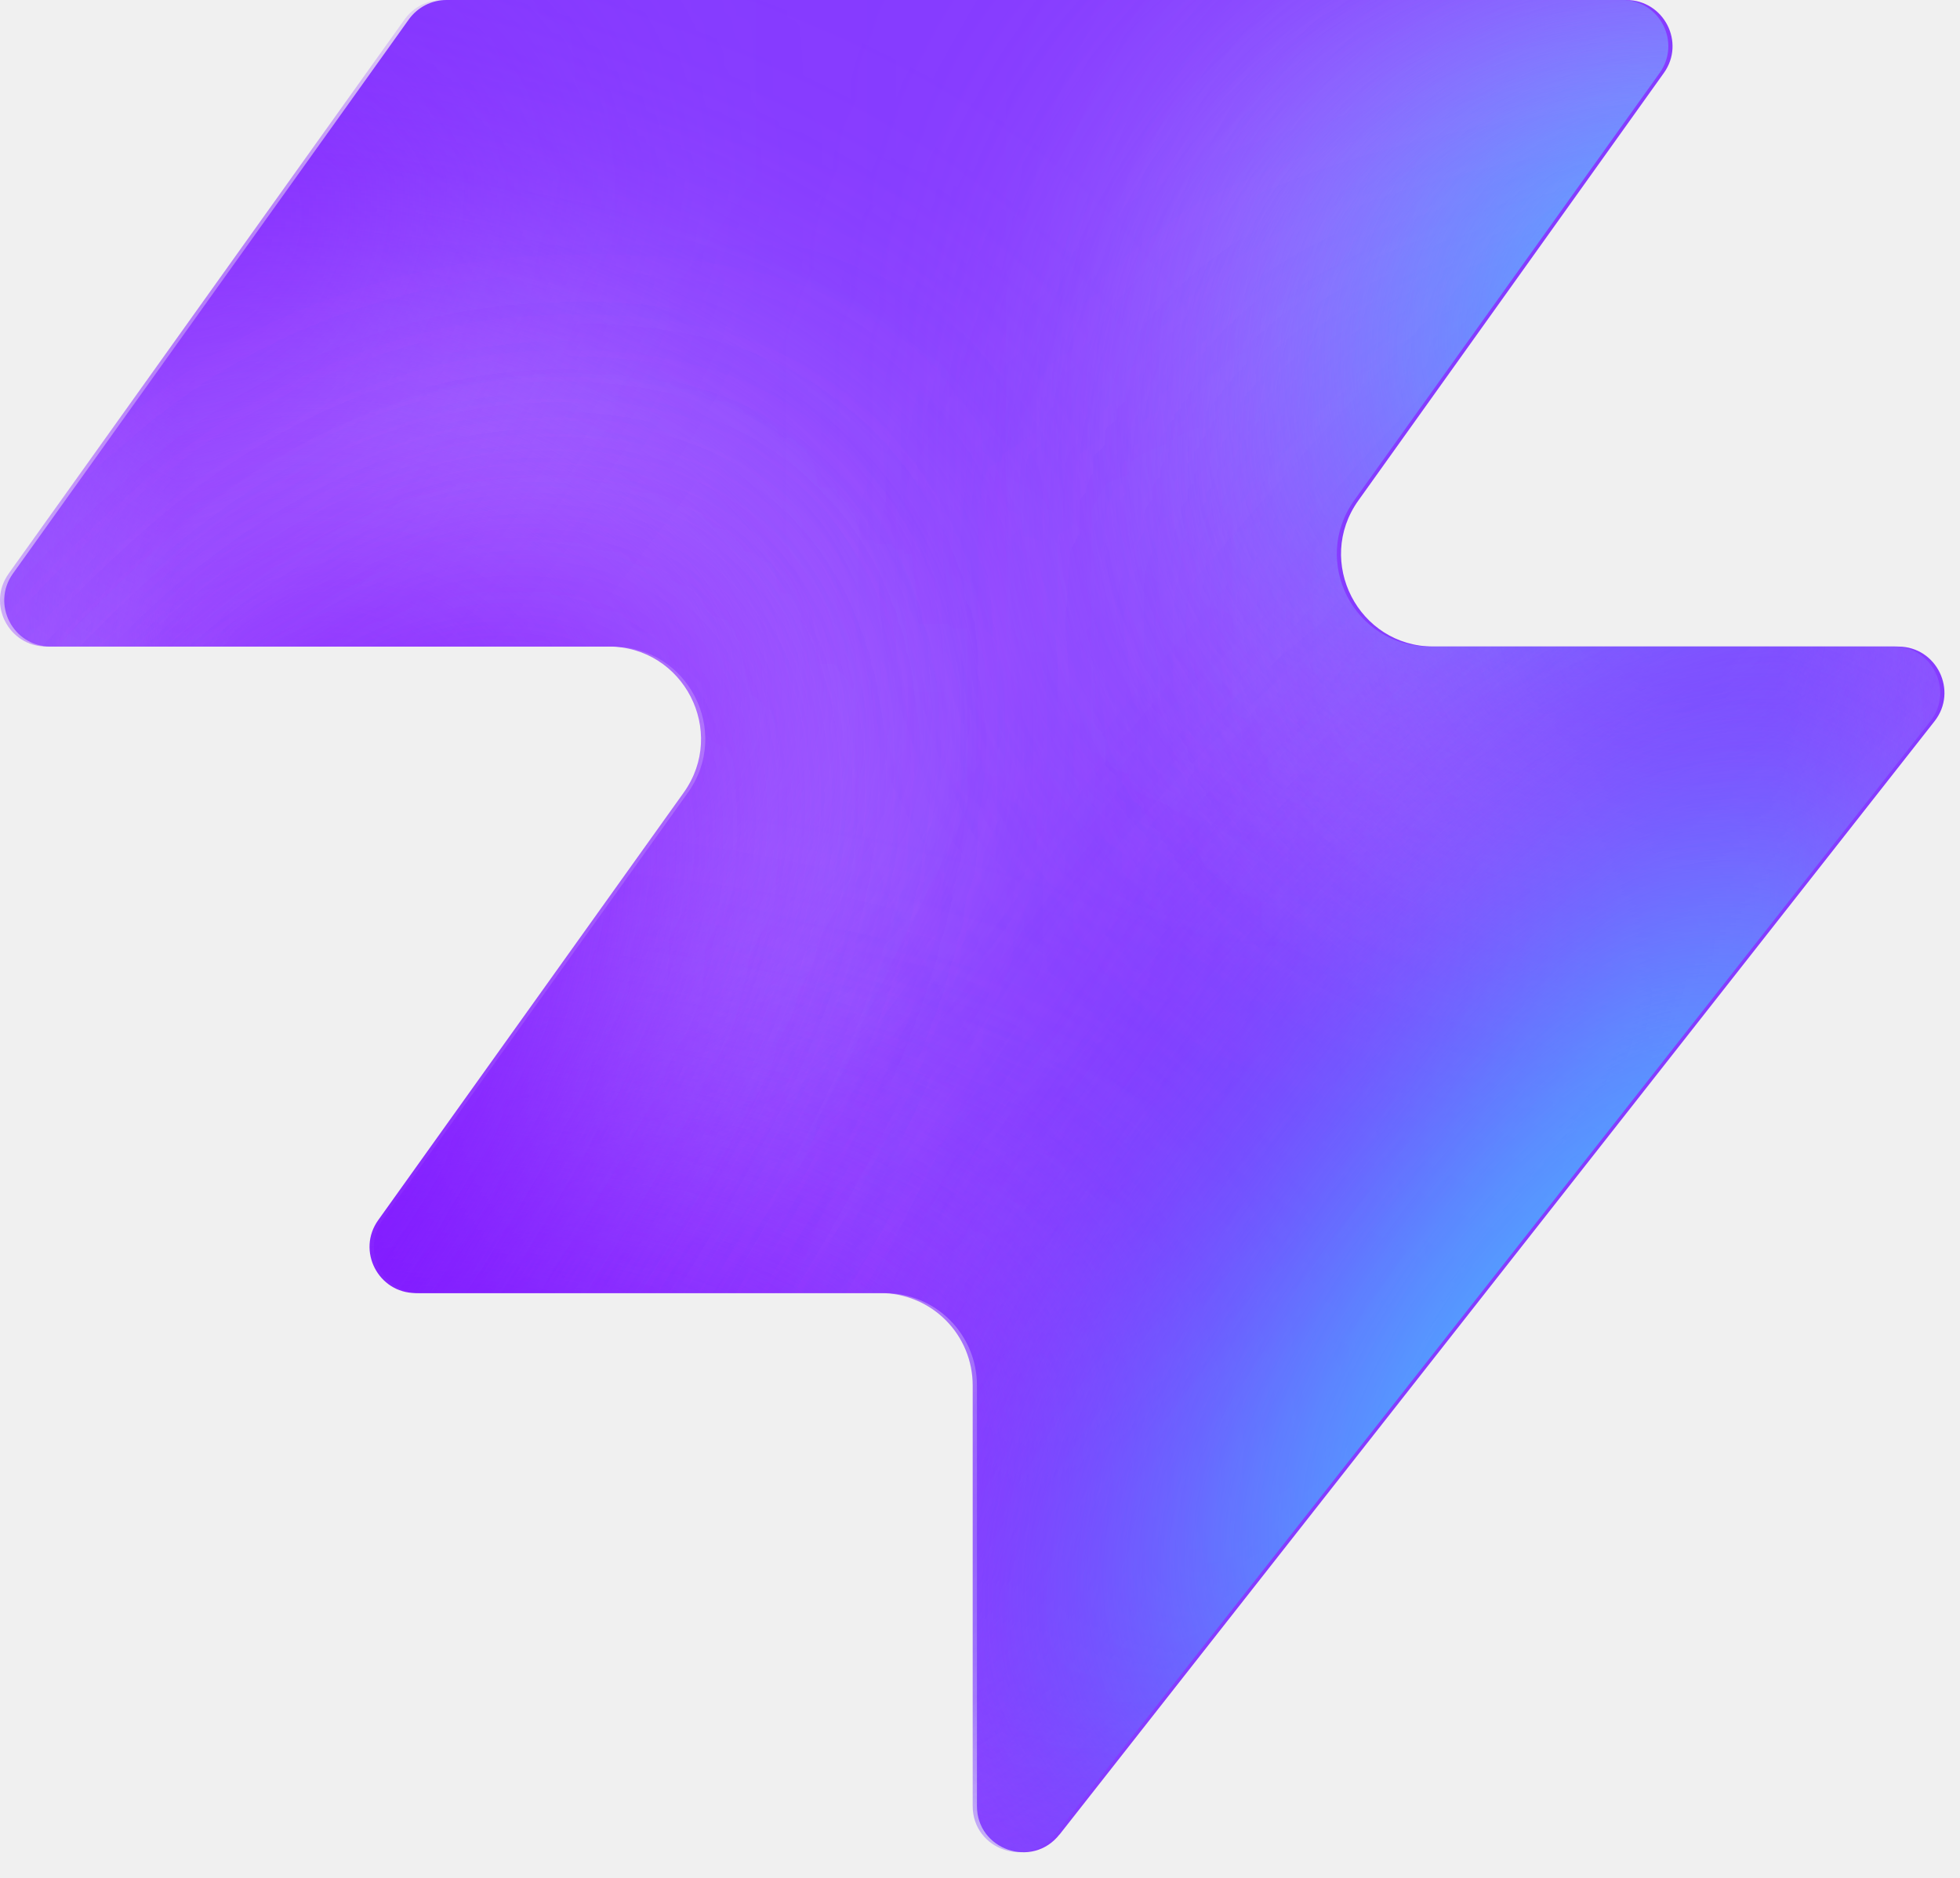
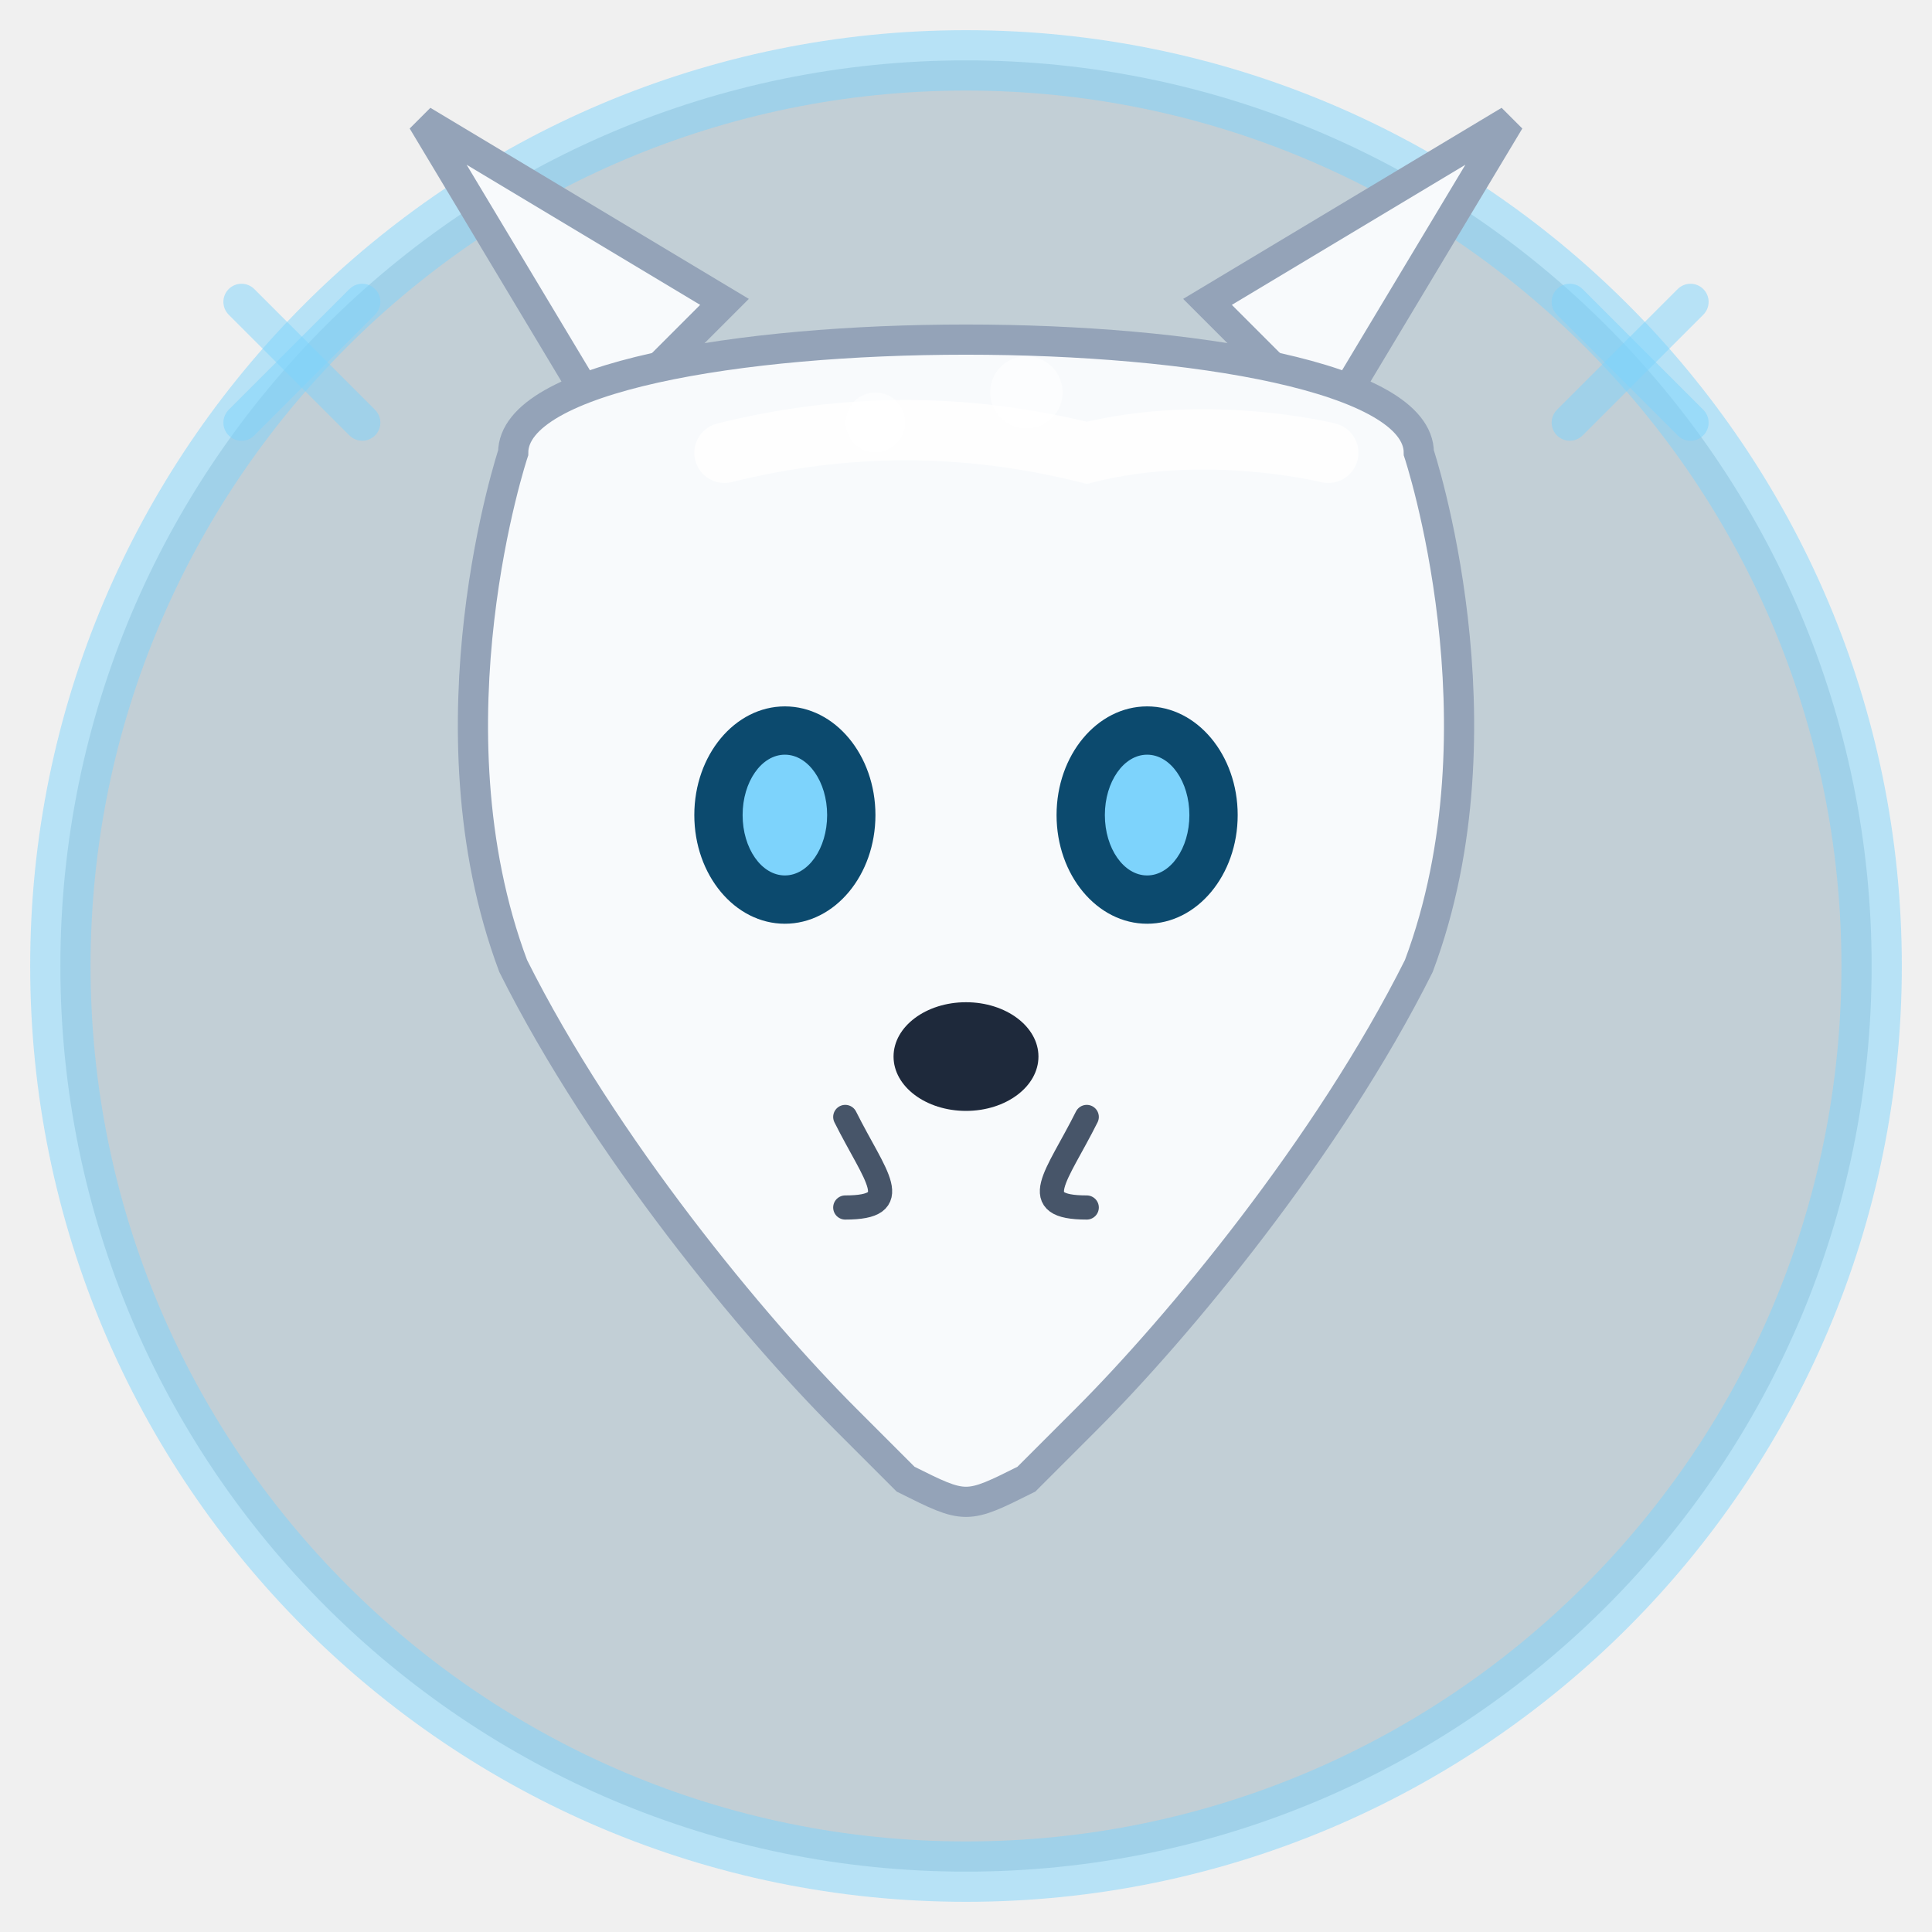
- <svg xmlns="http://www.w3.org/2000/svg" width="48" height="46" fill="none" viewBox="0 0 48 46">
-   <path fill="#863bff" d="M25.946 44.938c-.664.845-2.021.375-2.021-.698V33.937a2.26 2.26 0 0 0-2.262-2.262H10.287c-.92 0-1.456-1.04-.92-1.788l7.48-10.471c1.07-1.497 0-3.578-1.842-3.578H1.237c-.92 0-1.456-1.04-.92-1.788L10.013.474c.214-.297.556-.474.92-.474h28.894c.92 0 1.456 1.04.92 1.788l-7.48 10.471c-1.07 1.498 0 3.579 1.842 3.579h11.377c.943 0 1.473 1.088.89 1.83L25.947 44.94z" style="fill:#863bff;fill:color(display-p3 .525 .23 1);fill-opacity:1" />
-   <mask id="a" width="48" height="46" x="0" y="0" maskUnits="userSpaceOnUse" style="mask-type:alpha">
-     <path fill="#000" d="M25.842 44.938c-.664.844-2.021.375-2.021-.698V33.937a2.26 2.26 0 0 0-2.262-2.262H10.183c-.92 0-1.456-1.04-.92-1.788l7.48-10.471c1.07-1.498 0-3.579-1.842-3.579H1.133c-.92 0-1.456-1.04-.92-1.787L9.91.473c.214-.297.556-.474.92-.474h28.894c.92 0 1.456 1.04.92 1.788l-7.48 10.471c-1.07 1.498 0 3.578 1.842 3.578h11.377c.943 0 1.473 1.088.89 1.832L25.843 44.94z" style="fill:#000;fill-opacity:1" />
-   </mask>
-   <g mask="url(#a)">
-     <g filter="url(#b)">
-       <ellipse cx="5.508" cy="14.704" fill="#ede6ff" rx="5.508" ry="14.704" style="fill:#ede6ff;fill:color(display-p3 .927 .903 1);fill-opacity:1" transform="matrix(.00324 1 1 -.00324 -4.47 31.516)" />
-     </g>
-     <g filter="url(#c)">
-       <ellipse cx="10.399" cy="29.851" fill="#ede6ff" rx="10.399" ry="29.851" style="fill:#ede6ff;fill:color(display-p3 .927 .903 1);fill-opacity:1" transform="matrix(.00324 1 1 -.00324 -39.328 7.883)" />
-     </g>
-     <g filter="url(#d)">
-       <ellipse cx="5.508" cy="30.487" fill="#7e14ff" rx="5.508" ry="30.487" style="fill:#7e14ff;fill:color(display-p3 .492 .077 1);fill-opacity:1" transform="rotate(89.814 -25.913 -14.639)scale(1 -1)" />
-     </g>
-     <g filter="url(#e)">
-       <ellipse cx="5.508" cy="30.599" fill="#7e14ff" rx="5.508" ry="30.599" style="fill:#7e14ff;fill:color(display-p3 .492 .077 1);fill-opacity:1" transform="rotate(89.814 -32.644 -3.334)scale(1 -1)" />
-     </g>
-     <g filter="url(#f)">
-       <ellipse cx="5.508" cy="30.599" fill="#7e14ff" rx="5.508" ry="30.599" style="fill:#7e14ff;fill:color(display-p3 .492 .077 1);fill-opacity:1" transform="matrix(.00324 1 1 -.00324 -34.34 30.47)" />
-     </g>
-     <g filter="url(#g)">
-       <ellipse cx="14.072" cy="22.078" fill="#ede6ff" rx="14.072" ry="22.078" style="fill:#ede6ff;fill:color(display-p3 .927 .903 1);fill-opacity:1" transform="rotate(93.35 24.506 48.493)scale(-1 1)" />
-     </g>
-     <g filter="url(#h)">
-       <ellipse cx="3.47" cy="21.501" fill="#7e14ff" rx="3.47" ry="21.501" style="fill:#7e14ff;fill:color(display-p3 .492 .077 1);fill-opacity:1" transform="rotate(89.009 28.708 47.59)scale(-1 1)" />
-     </g>
-     <g filter="url(#i)">
-       <ellipse cx="3.47" cy="21.501" fill="#7e14ff" rx="3.47" ry="21.501" style="fill:#7e14ff;fill:color(display-p3 .492 .077 1);fill-opacity:1" transform="rotate(89.009 28.708 47.59)scale(-1 1)" />
-     </g>
-     <g filter="url(#j)">
-       <ellipse cx=".387" cy="8.972" fill="#7e14ff" rx="4.407" ry="29.108" style="fill:#7e14ff;fill:color(display-p3 .492 .077 1);fill-opacity:1" transform="rotate(39.51 .387 8.972)" />
-     </g>
-     <g filter="url(#k)">
-       <ellipse cx="47.523" cy="-6.092" fill="#7e14ff" rx="4.407" ry="29.108" style="fill:#7e14ff;fill:color(display-p3 .492 .077 1);fill-opacity:1" transform="rotate(37.892 47.523 -6.092)" />
-     </g>
-     <g filter="url(#l)">
-       <ellipse cx="41.412" cy="6.333" fill="#47bfff" rx="5.971" ry="9.665" style="fill:#47bfff;fill:color(display-p3 .28 .748 1);fill-opacity:1" transform="rotate(37.892 41.412 6.333)" />
-     </g>
-     <g filter="url(#m)">
-       <ellipse cx="-1.879" cy="38.332" fill="#7e14ff" rx="4.407" ry="29.108" style="fill:#7e14ff;fill:color(display-p3 .492 .077 1);fill-opacity:1" transform="rotate(37.892 -1.88 38.332)" />
-     </g>
-     <g filter="url(#n)">
-       <ellipse cx="-1.879" cy="38.332" fill="#7e14ff" rx="4.407" ry="29.108" style="fill:#7e14ff;fill:color(display-p3 .492 .077 1);fill-opacity:1" transform="rotate(37.892 -1.88 38.332)" />
-     </g>
-     <g filter="url(#o)">
-       <ellipse cx="35.651" cy="29.907" fill="#7e14ff" rx="4.407" ry="29.108" style="fill:#7e14ff;fill:color(display-p3 .492 .077 1);fill-opacity:1" transform="rotate(37.892 35.651 29.907)" />
-     </g>
-     <g filter="url(#p)">
-       <ellipse cx="38.418" cy="32.4" fill="#47bfff" rx="5.971" ry="15.297" style="fill:#47bfff;fill:color(display-p3 .28 .748 1);fill-opacity:1" transform="rotate(37.892 38.418 32.4)" />
-     </g>
+ <svg xmlns="http://www.w3.org/2000/svg" width="32" height="32" viewBox="0 0 32 32" fill="none">
+   <circle cx="16" cy="16" r="15" fill="#0c4a6e" opacity="0.2" />
+   <circle cx="16" cy="16" r="15" stroke="#7dd3fc" stroke-width="1" opacity="0.5" />
+   <g transform="translate(16,16)">
+     <path d="M-6-9L-9-14L-4-11Z" fill="#f8fafc" stroke="#94a3b8" stroke-width="0.5" />
+     <path d="M6-9L9-14L4-11Z" fill="#f8fafc" stroke="#94a3b8" stroke-width="0.5" />
+     <path d="M-7.5-8.5C-7.5-8.5-9-4-7.5 0C-6 3-3.5 6-2 7.5L-1 8.5C0 9 0 9 1 8.5L2 7.5C3.5 6 6 3 7.5 0C9-4 7.5-8.5 7.5-8.5C7.5-11-7.5-11-7.5-8.5Z" fill="#f8fafc" stroke="#94a3b8" stroke-width="0.5" />
+     <ellipse cx="-3" cy="-2.5" rx="1.5" ry="1.8" fill="#0c4a6e" />
+     <ellipse cx="3" cy="-2.5" rx="1.5" ry="1.8" fill="#0c4a6e" />
+     <ellipse cx="-3" cy="-2.5" rx="0.7" ry="1" fill="#7dd3fc" />
+     <ellipse cx="3" cy="-2.5" rx="0.7" ry="1" fill="#7dd3fc" />
+     <ellipse cx="0" cy="1.5" rx="1.2" ry="0.9" fill="#1e293b" />
+     <path d="M-2 2.5C-1.5 3.5-1 4-2 4" stroke="#475569" stroke-width="0.4" stroke-linecap="round" fill="none" />
+     <path d="M2 2.5C1.5 3.5 1 4 2 4" stroke="#475569" stroke-width="0.4" stroke-linecap="round" fill="none" />
+     <path d="M-4-8.5C-2-9 0-9 2-8.5C4-9 6-8.5 6-8.5" stroke="white" stroke-width="1" stroke-linecap="round" fill="none" opacity="0.8" />
+     <circle cx="1" cy="-9.5" r="0.6" fill="white" opacity="0.6" />
+     <circle cx="-1.5" cy="-9" r="0.5" fill="white" opacity="0.5" />
  </g>
-   <defs>
-     <filter id="b" width="60.045" height="41.654" x="-19.77" y="16.149" color-interpolation-filters="sRGB" filterUnits="userSpaceOnUse">
-       <feFlood flood-opacity="0" result="BackgroundImageFix" />
-       <feBlend in="SourceGraphic" in2="BackgroundImageFix" result="shape" />
-       <feGaussianBlur result="effect1_foregroundBlur_2002_17158" stdDeviation="7.659" />
-     </filter>
-     <filter id="c" width="90.34" height="51.437" x="-54.613" y="-7.533" color-interpolation-filters="sRGB" filterUnits="userSpaceOnUse">
-       <feFlood flood-opacity="0" result="BackgroundImageFix" />
-       <feBlend in="SourceGraphic" in2="BackgroundImageFix" result="shape" />
-       <feGaussianBlur result="effect1_foregroundBlur_2002_17158" stdDeviation="7.659" />
-     </filter>
-     <filter id="d" width="79.355" height="29.4" x="-49.64" y="2.03" color-interpolation-filters="sRGB" filterUnits="userSpaceOnUse">
-       <feFlood flood-opacity="0" result="BackgroundImageFix" />
-       <feBlend in="SourceGraphic" in2="BackgroundImageFix" result="shape" />
-       <feGaussianBlur result="effect1_foregroundBlur_2002_17158" stdDeviation="4.596" />
-     </filter>
-     <filter id="e" width="79.579" height="29.4" x="-45.045" y="20.029" color-interpolation-filters="sRGB" filterUnits="userSpaceOnUse">
-       <feFlood flood-opacity="0" result="BackgroundImageFix" />
-       <feBlend in="SourceGraphic" in2="BackgroundImageFix" result="shape" />
-       <feGaussianBlur result="effect1_foregroundBlur_2002_17158" stdDeviation="4.596" />
-     </filter>
-     <filter id="f" width="79.579" height="29.4" x="-43.513" y="21.178" color-interpolation-filters="sRGB" filterUnits="userSpaceOnUse">
-       <feFlood flood-opacity="0" result="BackgroundImageFix" />
-       <feBlend in="SourceGraphic" in2="BackgroundImageFix" result="shape" />
-       <feGaussianBlur result="effect1_foregroundBlur_2002_17158" stdDeviation="4.596" />
-     </filter>
-     <filter id="g" width="74.749" height="58.852" x="15.756" y="-17.901" color-interpolation-filters="sRGB" filterUnits="userSpaceOnUse">
-       <feFlood flood-opacity="0" result="BackgroundImageFix" />
-       <feBlend in="SourceGraphic" in2="BackgroundImageFix" result="shape" />
-       <feGaussianBlur result="effect1_foregroundBlur_2002_17158" stdDeviation="7.659" />
-     </filter>
-     <filter id="h" width="61.377" height="25.362" x="23.548" y="2.284" color-interpolation-filters="sRGB" filterUnits="userSpaceOnUse">
-       <feFlood flood-opacity="0" result="BackgroundImageFix" />
-       <feBlend in="SourceGraphic" in2="BackgroundImageFix" result="shape" />
-       <feGaussianBlur result="effect1_foregroundBlur_2002_17158" stdDeviation="4.596" />
-     </filter>
-     <filter id="i" width="61.377" height="25.362" x="23.548" y="2.284" color-interpolation-filters="sRGB" filterUnits="userSpaceOnUse">
-       <feFlood flood-opacity="0" result="BackgroundImageFix" />
-       <feBlend in="SourceGraphic" in2="BackgroundImageFix" result="shape" />
-       <feGaussianBlur result="effect1_foregroundBlur_2002_17158" stdDeviation="4.596" />
-     </filter>
-     <filter id="j" width="56.045" height="63.649" x="-27.636" y="-22.853" color-interpolation-filters="sRGB" filterUnits="userSpaceOnUse">
-       <feFlood flood-opacity="0" result="BackgroundImageFix" />
-       <feBlend in="SourceGraphic" in2="BackgroundImageFix" result="shape" />
-       <feGaussianBlur result="effect1_foregroundBlur_2002_17158" stdDeviation="4.596" />
-     </filter>
-     <filter id="k" width="54.814" height="64.646" x="20.116" y="-38.415" color-interpolation-filters="sRGB" filterUnits="userSpaceOnUse">
-       <feFlood flood-opacity="0" result="BackgroundImageFix" />
-       <feBlend in="SourceGraphic" in2="BackgroundImageFix" result="shape" />
-       <feGaussianBlur result="effect1_foregroundBlur_2002_17158" stdDeviation="4.596" />
-     </filter>
-     <filter id="l" width="33.541" height="35.313" x="24.641" y="-11.323" color-interpolation-filters="sRGB" filterUnits="userSpaceOnUse">
-       <feFlood flood-opacity="0" result="BackgroundImageFix" />
-       <feBlend in="SourceGraphic" in2="BackgroundImageFix" result="shape" />
-       <feGaussianBlur result="effect1_foregroundBlur_2002_17158" stdDeviation="4.596" />
-     </filter>
-     <filter id="m" width="54.814" height="64.646" x="-29.286" y="6.009" color-interpolation-filters="sRGB" filterUnits="userSpaceOnUse">
-       <feFlood flood-opacity="0" result="BackgroundImageFix" />
-       <feBlend in="SourceGraphic" in2="BackgroundImageFix" result="shape" />
-       <feGaussianBlur result="effect1_foregroundBlur_2002_17158" stdDeviation="4.596" />
-     </filter>
-     <filter id="n" width="54.814" height="64.646" x="-29.286" y="6.009" color-interpolation-filters="sRGB" filterUnits="userSpaceOnUse">
-       <feFlood flood-opacity="0" result="BackgroundImageFix" />
-       <feBlend in="SourceGraphic" in2="BackgroundImageFix" result="shape" />
-       <feGaussianBlur result="effect1_foregroundBlur_2002_17158" stdDeviation="4.596" />
-     </filter>
-     <filter id="o" width="54.814" height="64.646" x="8.244" y="-2.416" color-interpolation-filters="sRGB" filterUnits="userSpaceOnUse">
-       <feFlood flood-opacity="0" result="BackgroundImageFix" />
-       <feBlend in="SourceGraphic" in2="BackgroundImageFix" result="shape" />
-       <feGaussianBlur result="effect1_foregroundBlur_2002_17158" stdDeviation="4.596" />
-     </filter>
-     <filter id="p" width="39.409" height="43.623" x="18.713" y="10.588" color-interpolation-filters="sRGB" filterUnits="userSpaceOnUse">
-       <feFlood flood-opacity="0" result="BackgroundImageFix" />
-       <feBlend in="SourceGraphic" in2="BackgroundImageFix" result="shape" />
-       <feGaussianBlur result="effect1_foregroundBlur_2002_17158" stdDeviation="4.596" />
-     </filter>
-   </defs>
+   <line x1="4" y1="5" x2="6" y2="7" stroke="#7dd3fc" stroke-width="0.6" stroke-linecap="round" opacity="0.5" />
+   <line x1="6" y1="5" x2="4" y2="7" stroke="#7dd3fc" stroke-width="0.6" stroke-linecap="round" opacity="0.5" />
+   <line x1="26" y1="5" x2="28" y2="7" stroke="#7dd3fc" stroke-width="0.6" stroke-linecap="round" opacity="0.5" />
+   <line x1="28" y1="5" x2="26" y2="7" stroke="#7dd3fc" stroke-width="0.6" stroke-linecap="round" opacity="0.5" />
</svg>
